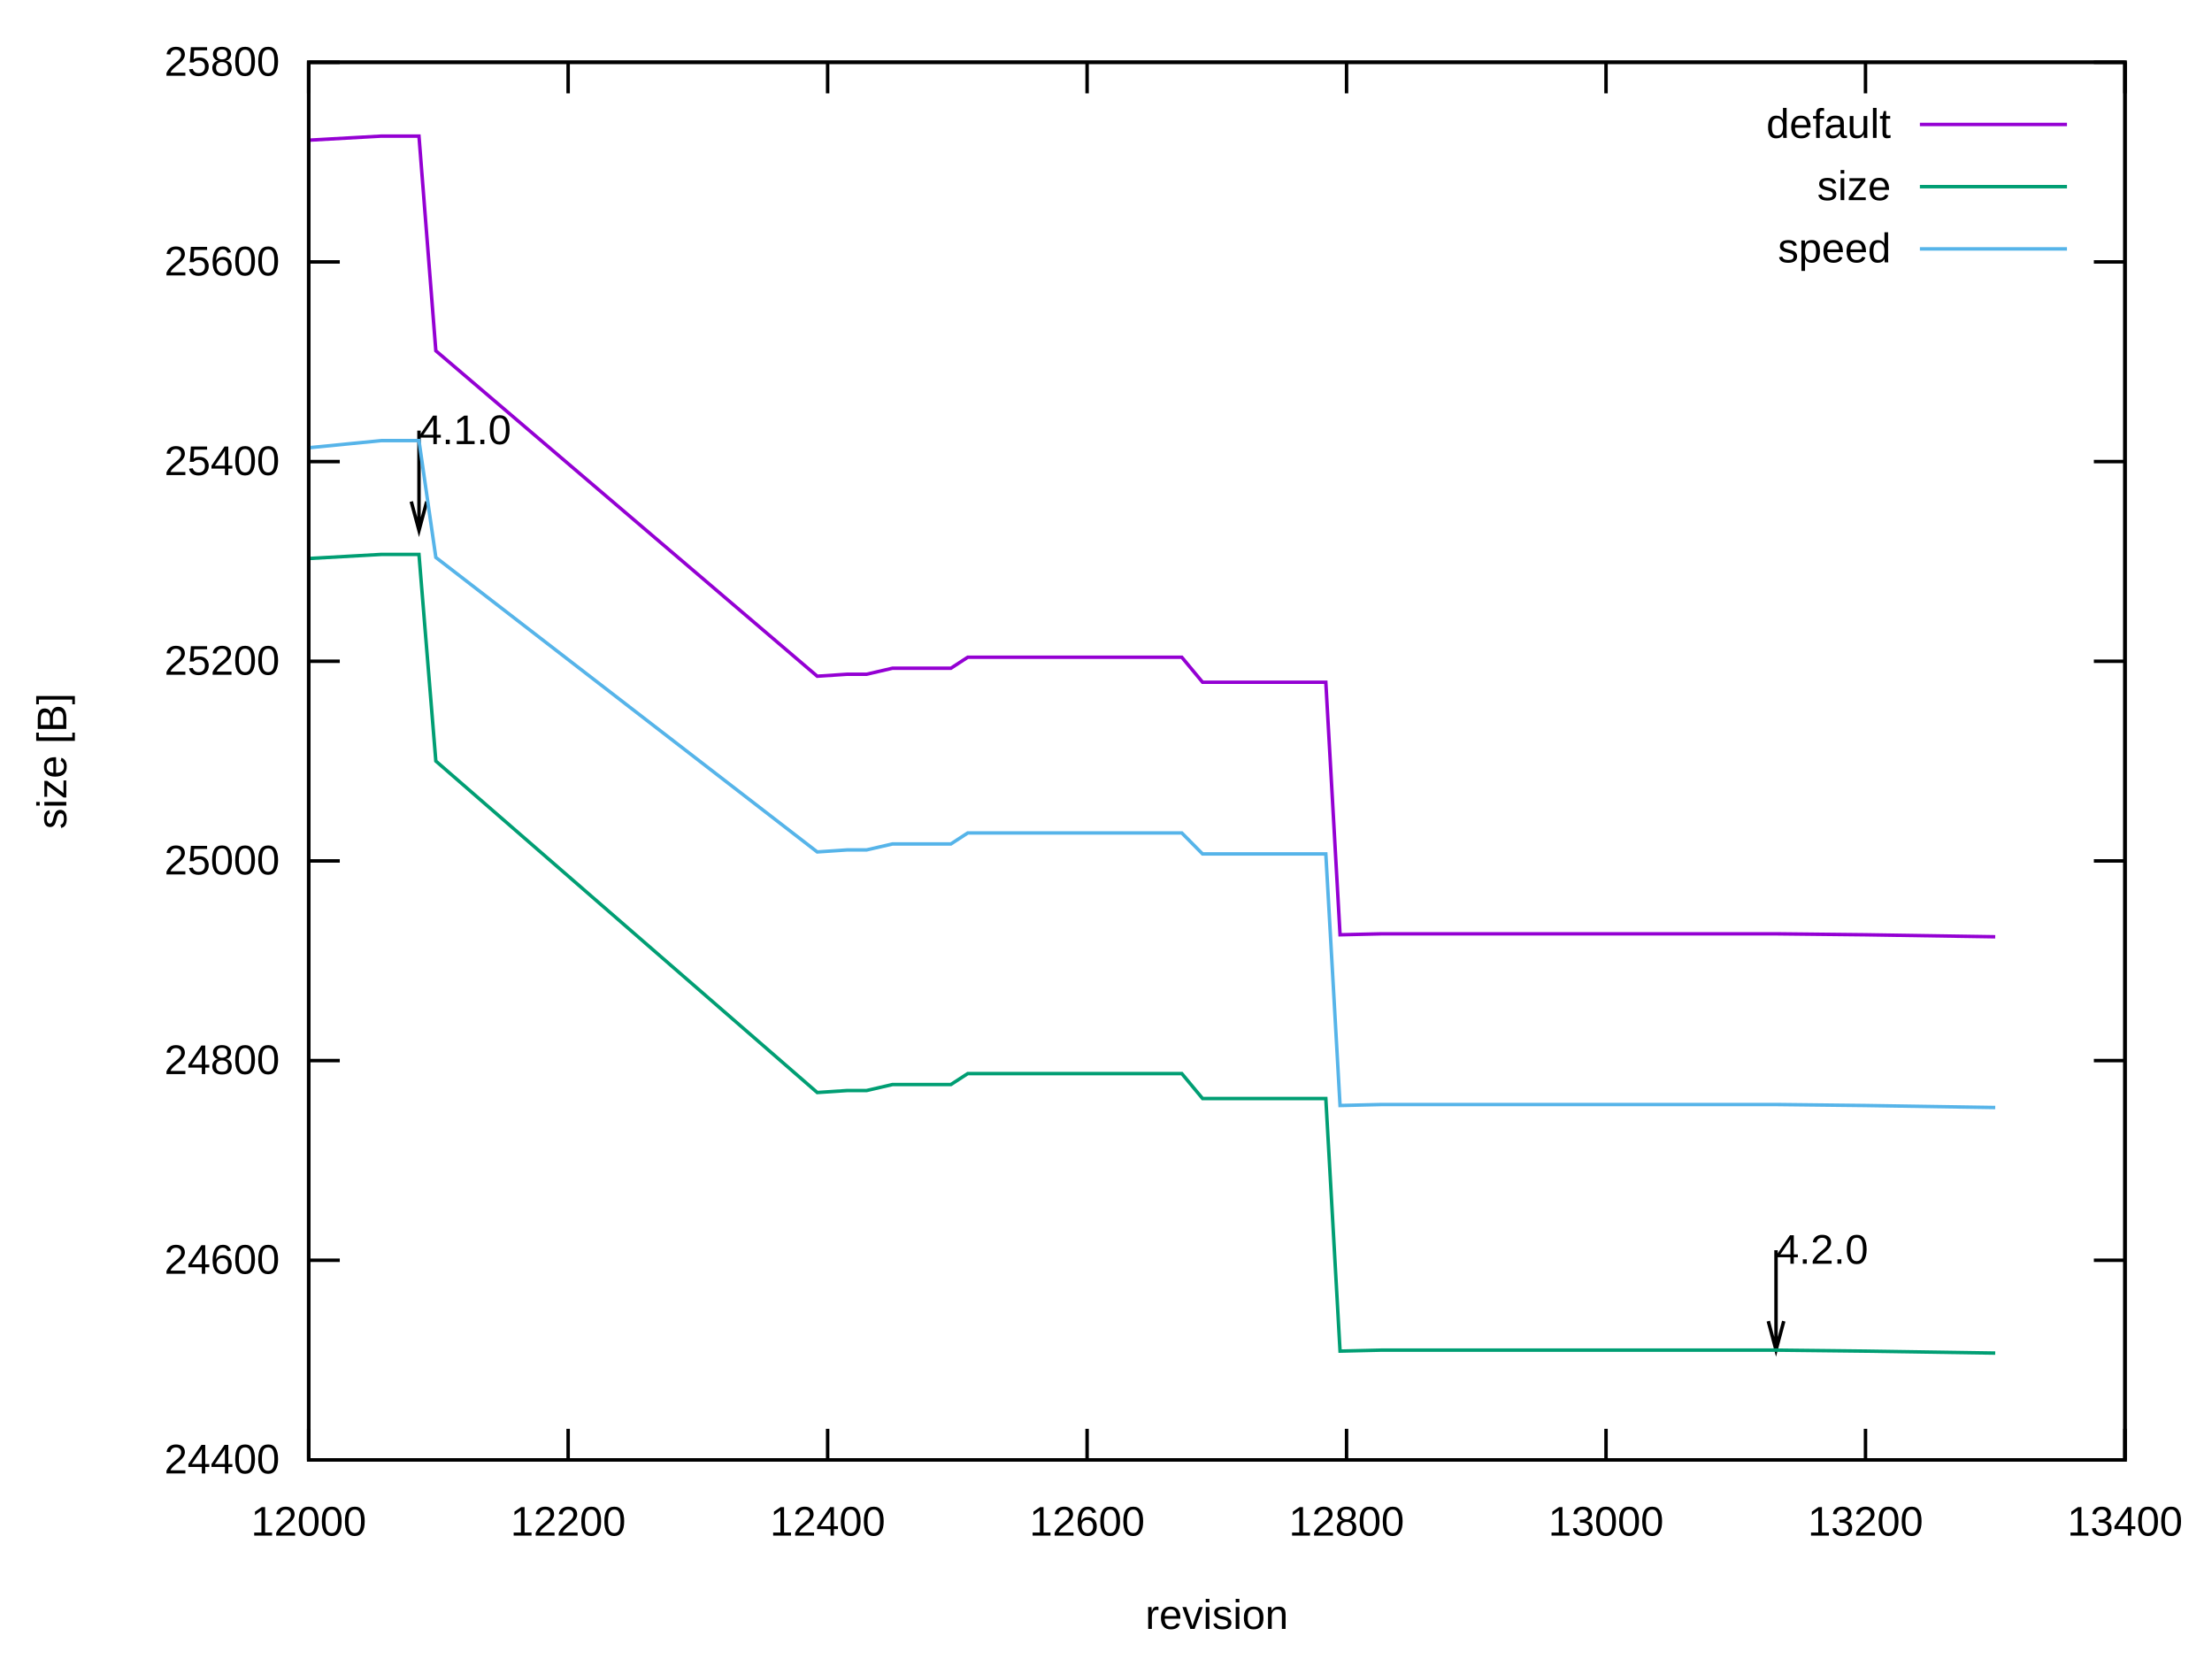
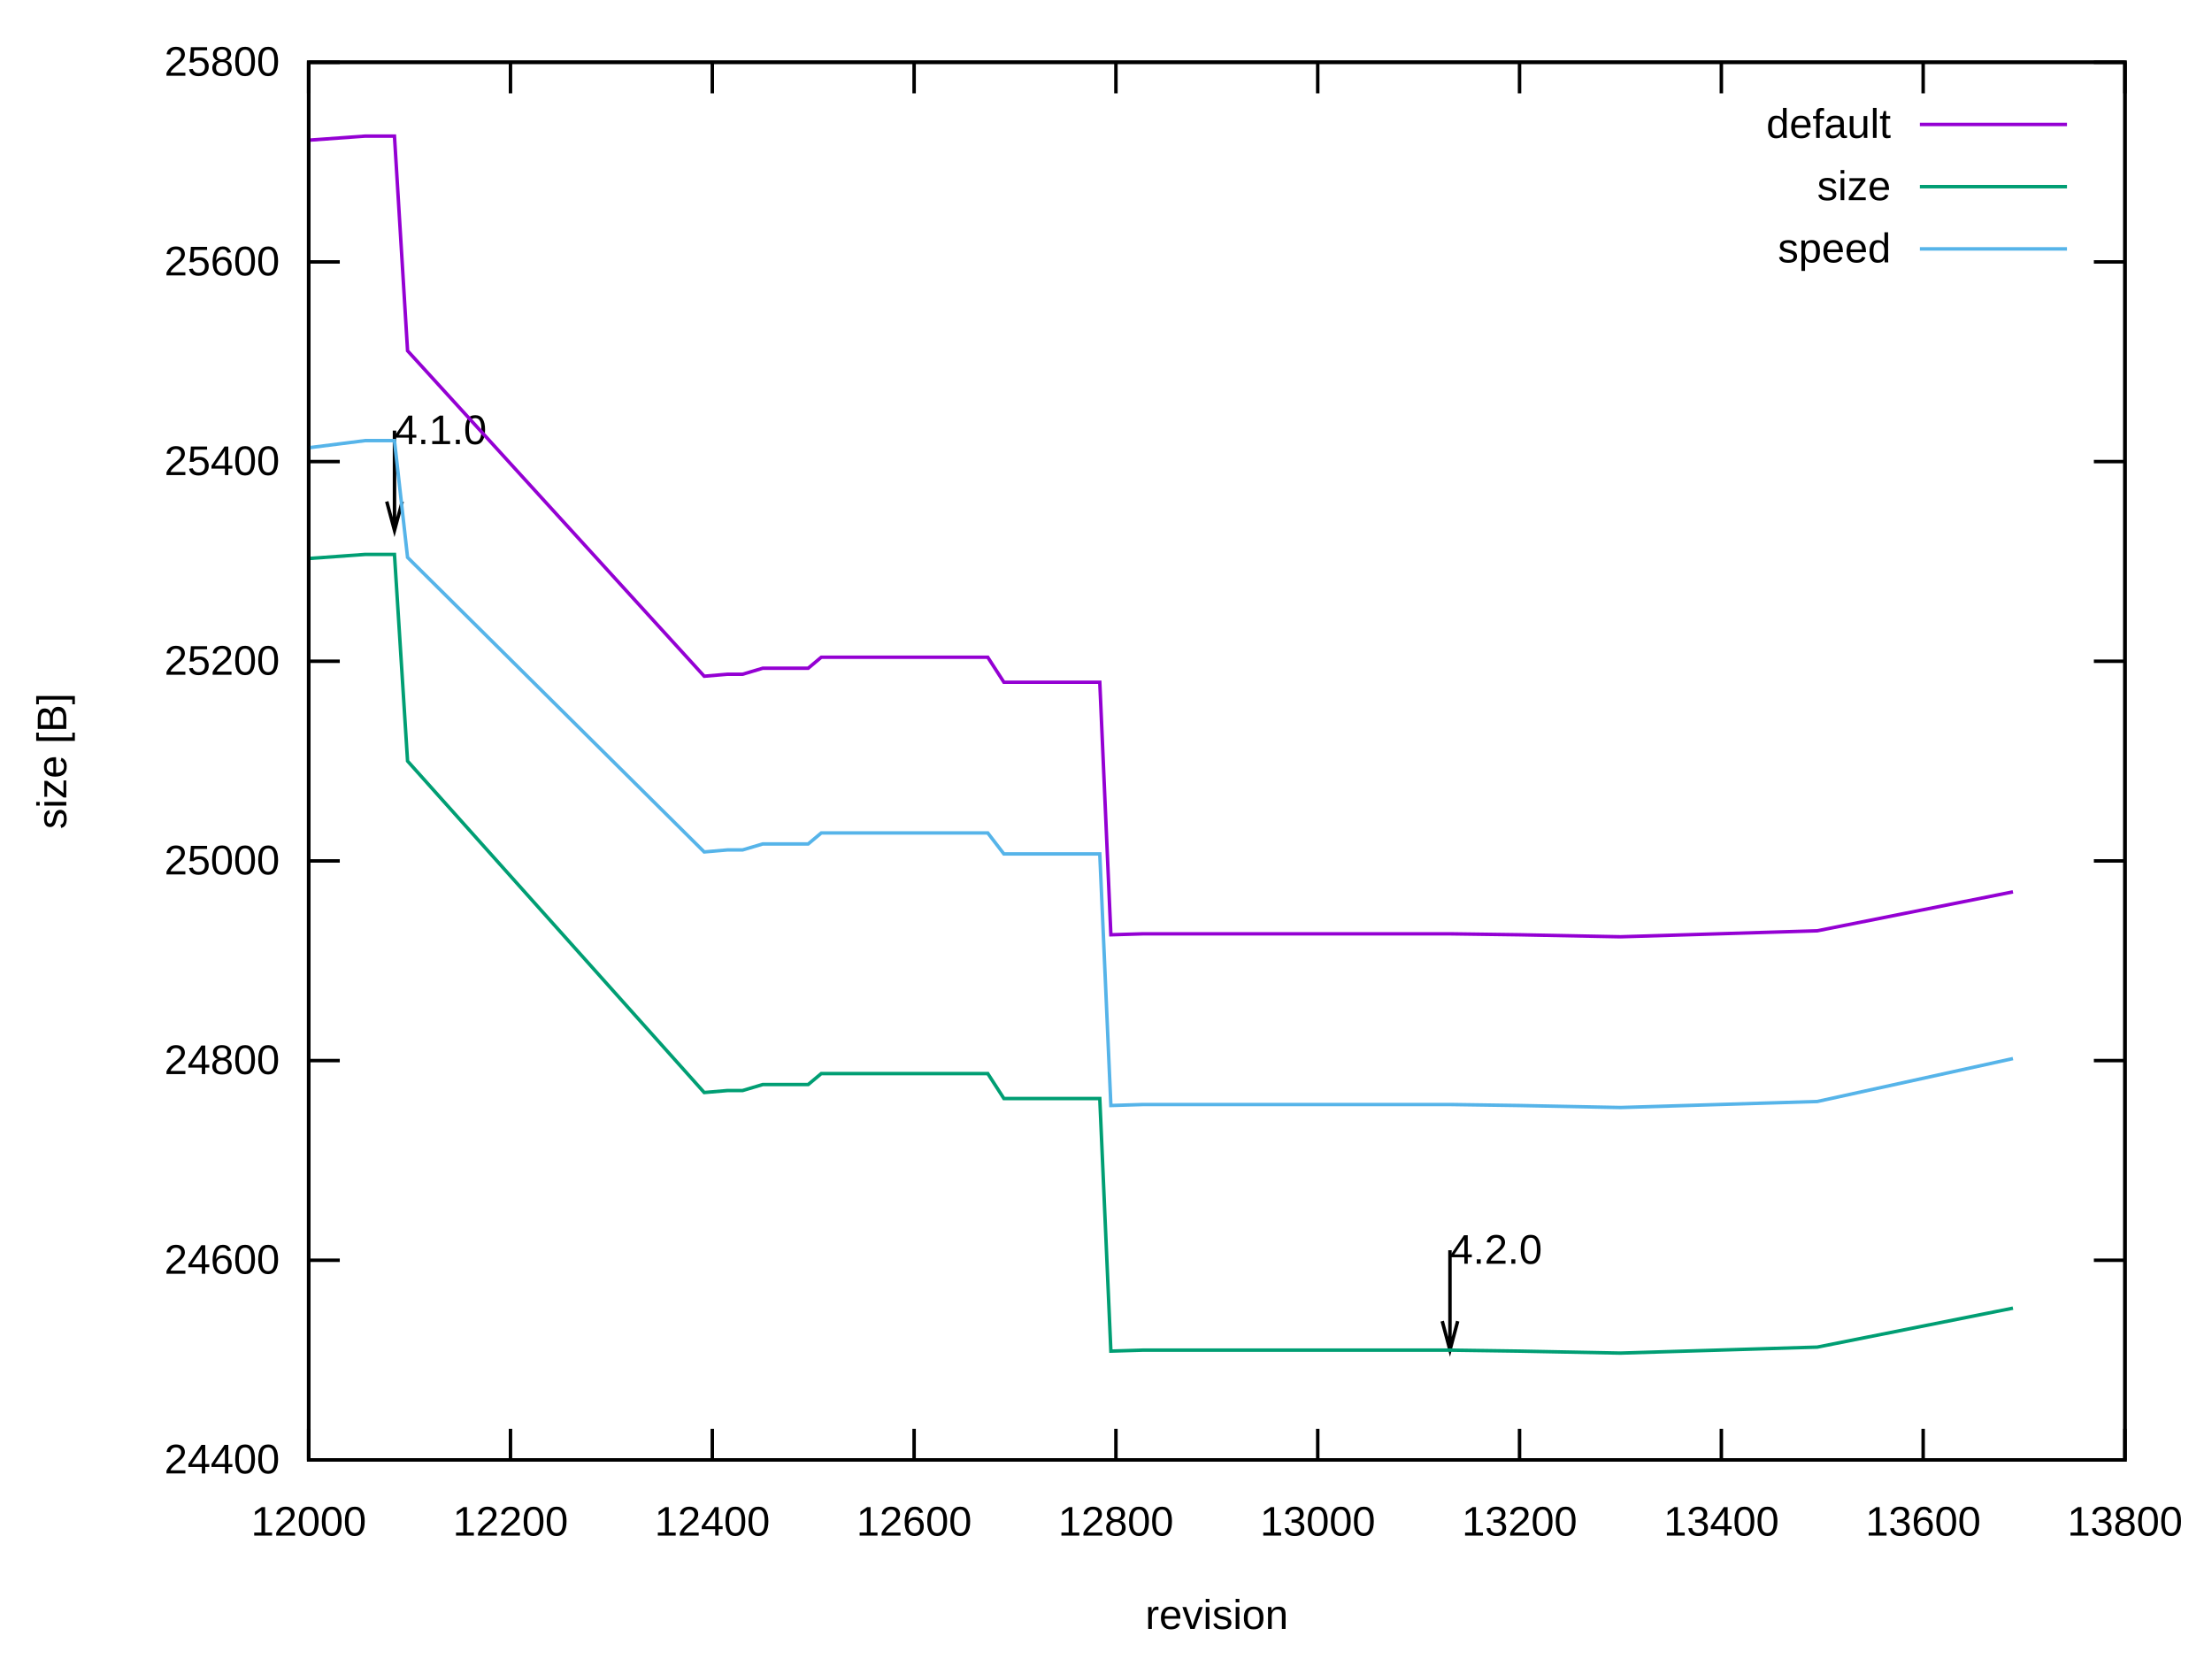
<svg xmlns="http://www.w3.org/2000/svg" xmlns:xlink="http://www.w3.org/1999/xlink" width="640" height="480" viewBox="0 0 640 480">
  <g id="gnuplot_canvas">
    <rect x="0" y="0" width="640" height="480" fill="none" />
    <defs>
      <circle id="gpDot" r="0.5" stroke-width="0.5" stroke="currentColor" />
      <path id="gpPt0" stroke-width="0.222" stroke="currentColor" d="M-1,0 h2 M0,-1 v2" />
      <path id="gpPt1" stroke-width="0.222" stroke="currentColor" d="M-1,-1 L1,1 M1,-1 L-1,1" />
      <path id="gpPt2" stroke-width="0.222" stroke="currentColor" d="M-1,0 L1,0 M0,-1 L0,1 M-1,-1 L1,1 M-1,1 L1,-1" />
      <rect id="gpPt3" stroke-width="0.222" stroke="currentColor" x="-1" y="-1" width="2" height="2" />
      <rect id="gpPt4" stroke-width="0.222" stroke="currentColor" fill="currentColor" x="-1" y="-1" width="2" height="2" />
      <circle id="gpPt5" stroke-width="0.222" stroke="currentColor" cx="0" cy="0" r="1" />
      <use xlink:href="#gpPt5" id="gpPt6" fill="currentColor" stroke="none" />
      <path id="gpPt7" stroke-width="0.222" stroke="currentColor" d="M0,-1.33 L-1.33,0.67 L1.33,0.67 z" />
      <use xlink:href="#gpPt7" id="gpPt8" fill="currentColor" stroke="none" />
      <use xlink:href="#gpPt7" id="gpPt9" stroke="currentColor" transform="rotate(180)" />
      <use xlink:href="#gpPt9" id="gpPt10" fill="currentColor" stroke="none" />
      <use xlink:href="#gpPt3" id="gpPt11" stroke="currentColor" transform="rotate(45)" />
      <use xlink:href="#gpPt11" id="gpPt12" fill="currentColor" stroke="none" />
      <path id="gpPt13" stroke-width="0.222" stroke="currentColor" d="M0,1.330 L1.265,0.411 L0.782,-1.067 L-0.782,-1.076 L-1.265,0.411 z" />
      <use xlink:href="#gpPt13" id="gpPt14" fill="currentColor" stroke="none" />
      <filter id="textbox" filterUnits="objectBoundingBox" x="0" y="0" height="1" width="1">
        <feFlood flood-color="white" flood-opacity="1" result="bgnd" />
        <feComposite in="SourceGraphic" in2="bgnd" operator="atop" />
      </filter>
      <filter id="greybox" filterUnits="objectBoundingBox" x="0" y="0" height="1" width="1">
        <feFlood flood-color="lightgrey" flood-opacity="1" result="grey" />
        <feComposite in="SourceGraphic" in2="grey" operator="atop" />
      </filter>
    </defs>
    <g fill="none" color="white" stroke="currentColor" stroke-width="1.00" stroke-linecap="butt" stroke-linejoin="miter">
</g>
    <g fill="none" color="black" stroke="currentColor" stroke-width="1.00" stroke-linecap="butt" stroke-linejoin="miter">
      <path stroke="black" d="M89.31,422.40 L98.31,422.40 M614.82,422.40 L605.82,422.40  " />
      <g transform="translate(80.92,426.30)" stroke="none" fill="black" font-family="Arial" font-size="12.00" text-anchor="end">
        <text>
          <tspan font-family="Arial"> 24400</tspan>
        </text>
      </g>
    </g>
    <g fill="none" color="black" stroke="currentColor" stroke-width="1.00" stroke-linecap="butt" stroke-linejoin="miter">
      <path stroke="black" d="M89.31,364.63 L98.31,364.63 M614.82,364.63 L605.82,364.63  " />
      <g transform="translate(80.92,368.53)" stroke="none" fill="black" font-family="Arial" font-size="12.00" text-anchor="end">
        <text>
          <tspan font-family="Arial"> 24600</tspan>
        </text>
      </g>
    </g>
    <g fill="none" color="black" stroke="currentColor" stroke-width="1.00" stroke-linecap="butt" stroke-linejoin="miter">
      <path stroke="black" d="M89.31,306.86 L98.31,306.86 M614.82,306.86 L605.82,306.86  " />
      <g transform="translate(80.92,310.76)" stroke="none" fill="black" font-family="Arial" font-size="12.00" text-anchor="end">
        <text>
          <tspan font-family="Arial"> 24800</tspan>
        </text>
      </g>
    </g>
    <g fill="none" color="black" stroke="currentColor" stroke-width="1.00" stroke-linecap="butt" stroke-linejoin="miter">
      <path stroke="black" d="M89.31,249.09 L98.31,249.09 M614.82,249.09 L605.82,249.09  " />
      <g transform="translate(80.92,252.99)" stroke="none" fill="black" font-family="Arial" font-size="12.00" text-anchor="end">
        <text>
          <tspan font-family="Arial"> 25000</tspan>
        </text>
      </g>
    </g>
    <g fill="none" color="black" stroke="currentColor" stroke-width="1.00" stroke-linecap="butt" stroke-linejoin="miter">
      <path stroke="black" d="M89.31,191.32 L98.31,191.32 M614.82,191.32 L605.82,191.32  " />
      <g transform="translate(80.92,195.22)" stroke="none" fill="black" font-family="Arial" font-size="12.00" text-anchor="end">
        <text>
          <tspan font-family="Arial"> 25200</tspan>
        </text>
      </g>
    </g>
    <g fill="none" color="black" stroke="currentColor" stroke-width="1.00" stroke-linecap="butt" stroke-linejoin="miter">
      <path stroke="black" d="M89.31,133.55 L98.31,133.55 M614.82,133.55 L605.82,133.55  " />
      <g transform="translate(80.92,137.45)" stroke="none" fill="black" font-family="Arial" font-size="12.00" text-anchor="end">
        <text>
          <tspan font-family="Arial"> 25400</tspan>
        </text>
      </g>
    </g>
    <g fill="none" color="black" stroke="currentColor" stroke-width="1.00" stroke-linecap="butt" stroke-linejoin="miter">
      <path stroke="black" d="M89.31,75.78 L98.31,75.78 M614.82,75.78 L605.82,75.78  " />
      <g transform="translate(80.92,79.68)" stroke="none" fill="black" font-family="Arial" font-size="12.00" text-anchor="end">
        <text>
          <tspan font-family="Arial"> 25600</tspan>
        </text>
      </g>
    </g>
    <g fill="none" color="black" stroke="currentColor" stroke-width="1.00" stroke-linecap="butt" stroke-linejoin="miter">
      <path stroke="black" d="M89.31,18.01 L98.31,18.01 M614.82,18.01 L605.82,18.01  " />
      <g transform="translate(80.92,21.91)" stroke="none" fill="black" font-family="Arial" font-size="12.00" text-anchor="end">
        <text>
          <tspan font-family="Arial"> 25800</tspan>
        </text>
      </g>
    </g>
    <g fill="none" color="black" stroke="currentColor" stroke-width="1.00" stroke-linecap="butt" stroke-linejoin="miter">
      <path stroke="black" d="M89.31,422.40 L89.31,413.40 M89.31,18.01 L89.31,27.01  " />
      <g transform="translate(89.31,444.30)" stroke="none" fill="black" font-family="Arial" font-size="12.00" text-anchor="middle">
        <text>
          <tspan font-family="Arial"> 12000</tspan>
        </text>
      </g>
    </g>
    <g fill="none" color="black" stroke="currentColor" stroke-width="1.00" stroke-linecap="butt" stroke-linejoin="miter">
-       <path stroke="black" d="M164.38,422.40 L164.38,413.40 M164.38,18.01 L164.38,27.01  " />
-       <g transform="translate(164.38,444.30)" stroke="none" fill="black" font-family="Arial" font-size="12.00" text-anchor="middle">
+       <path stroke="black" d="M147.70,422.40 L147.70,413.40 M147.70,18.01 L147.70,27.01  " />
+       <g transform="translate(147.70,444.30)" stroke="none" fill="black" font-family="Arial" font-size="12.00" text-anchor="middle">
        <text>
          <tspan font-family="Arial"> 12200</tspan>
        </text>
      </g>
    </g>
    <g fill="none" color="black" stroke="currentColor" stroke-width="1.00" stroke-linecap="butt" stroke-linejoin="miter">
-       <path stroke="black" d="M239.46,422.40 L239.46,413.40 M239.46,18.01 L239.46,27.01  " />
-       <g transform="translate(239.46,444.30)" stroke="none" fill="black" font-family="Arial" font-size="12.00" text-anchor="middle">
+       <path stroke="black" d="M206.09,422.40 L206.09,413.40 M206.09,18.01 L206.09,27.01  " />
+       <g transform="translate(206.09,444.30)" stroke="none" fill="black" font-family="Arial" font-size="12.00" text-anchor="middle">
        <text>
          <tspan font-family="Arial"> 12400</tspan>
        </text>
      </g>
    </g>
    <g fill="none" color="black" stroke="currentColor" stroke-width="1.00" stroke-linecap="butt" stroke-linejoin="miter">
-       <path stroke="black" d="M314.53,422.40 L314.53,413.40 M314.53,18.01 L314.53,27.01  " />
-       <g transform="translate(314.53,444.30)" stroke="none" fill="black" font-family="Arial" font-size="12.00" text-anchor="middle">
+       <path stroke="black" d="M264.48,422.40 L264.48,413.40 M264.48,18.01 L264.48,27.01  " />
+       <g transform="translate(264.48,444.30)" stroke="none" fill="black" font-family="Arial" font-size="12.00" text-anchor="middle">
        <text>
          <tspan font-family="Arial"> 12600</tspan>
        </text>
      </g>
    </g>
    <g fill="none" color="black" stroke="currentColor" stroke-width="1.00" stroke-linecap="butt" stroke-linejoin="miter">
-       <path stroke="black" d="M389.60,422.40 L389.60,413.40 M389.60,18.01 L389.60,27.01  " />
-       <g transform="translate(389.60,444.30)" stroke="none" fill="black" font-family="Arial" font-size="12.00" text-anchor="middle">
+       <path stroke="black" d="M322.87,422.40 L322.87,413.40 M322.87,18.01 L322.87,27.01  " />
+       <g transform="translate(322.87,444.30)" stroke="none" fill="black" font-family="Arial" font-size="12.00" text-anchor="middle">
        <text>
          <tspan font-family="Arial"> 12800</tspan>
        </text>
      </g>
    </g>
    <g fill="none" color="black" stroke="currentColor" stroke-width="1.00" stroke-linecap="butt" stroke-linejoin="miter">
-       <path stroke="black" d="M464.67,422.40 L464.67,413.40 M464.67,18.01 L464.67,27.01  " />
-       <g transform="translate(464.67,444.30)" stroke="none" fill="black" font-family="Arial" font-size="12.00" text-anchor="middle">
+       <path stroke="black" d="M381.26,422.40 L381.26,413.40 M381.26,18.01 L381.26,27.01  " />
+       <g transform="translate(381.26,444.30)" stroke="none" fill="black" font-family="Arial" font-size="12.00" text-anchor="middle">
        <text>
          <tspan font-family="Arial"> 13000</tspan>
        </text>
      </g>
    </g>
    <g fill="none" color="black" stroke="currentColor" stroke-width="1.00" stroke-linecap="butt" stroke-linejoin="miter">
-       <path stroke="black" d="M539.75,422.40 L539.75,413.40 M539.75,18.01 L539.75,27.01  " />
-       <g transform="translate(539.75,444.30)" stroke="none" fill="black" font-family="Arial" font-size="12.00" text-anchor="middle">
+       <path stroke="black" d="M439.65,422.40 L439.65,413.40 M439.65,18.01 L439.65,27.01  " />
+       <g transform="translate(439.65,444.30)" stroke="none" fill="black" font-family="Arial" font-size="12.00" text-anchor="middle">
        <text>
          <tspan font-family="Arial"> 13200</tspan>
+         </text>
+       </g>
+     </g>
+     <g fill="none" color="black" stroke="currentColor" stroke-width="1.00" stroke-linecap="butt" stroke-linejoin="miter">
+       <path stroke="black" d="M498.04,422.40 L498.04,413.40 M498.04,18.01 L498.04,27.01  " />
+       <g transform="translate(498.04,444.30)" stroke="none" fill="black" font-family="Arial" font-size="12.00" text-anchor="middle">
+         <text>
+           <tspan font-family="Arial"> 13400</tspan>
+         </text>
+       </g>
+     </g>
+     <g fill="none" color="black" stroke="currentColor" stroke-width="1.00" stroke-linecap="butt" stroke-linejoin="miter">
+       <path stroke="black" d="M556.43,422.40 L556.43,413.40 M556.43,18.01 L556.43,27.01  " />
+       <g transform="translate(556.43,444.30)" stroke="none" fill="black" font-family="Arial" font-size="12.00" text-anchor="middle">
+         <text>
+           <tspan font-family="Arial"> 13600</tspan>
        </text>
      </g>
    </g>
    <g fill="none" color="black" stroke="currentColor" stroke-width="1.00" stroke-linecap="butt" stroke-linejoin="miter">
      <path stroke="black" d="M614.82,422.40 L614.82,413.40 M614.82,18.01 L614.82,27.01  " />
      <g transform="translate(614.82,444.30)" stroke="none" fill="black" font-family="Arial" font-size="12.00" text-anchor="middle">
        <text>
-           <tspan font-family="Arial"> 13400</tspan>
+           <tspan font-family="Arial"> 13800</tspan>
        </text>
      </g>
    </g>
    <g fill="none" color="black" stroke="currentColor" stroke-width="1.00" stroke-linecap="butt" stroke-linejoin="miter">
</g>
    <g fill="none" color="black" stroke="currentColor" stroke-width="1.00" stroke-linecap="butt" stroke-linejoin="miter">
      <path stroke="black" d="M89.31,18.01 L89.31,422.40 L614.82,422.40 L614.82,18.01 L89.31,18.01 Z  " />
-       <g transform="translate(121.22,128.50)" stroke="none" fill="black" font-family="Arial" font-size="12.00" text-anchor="start">
+       <g transform="translate(114.13,128.50)" stroke="none" fill="black" font-family="Arial" font-size="12.00" text-anchor="start">
        <text>
          <tspan font-family="Arial">4.1.0</tspan>
        </text>
      </g>
-       <g transform="translate(513.85,365.64)" stroke="none" fill="black" font-family="Arial" font-size="12.00" text-anchor="start">
+       <g transform="translate(419.51,365.64)" stroke="none" fill="black" font-family="Arial" font-size="12.00" text-anchor="start">
        <text>
          <tspan font-family="Arial">4.2.0</tspan>
        </text>
      </g>
-       <path stroke="black" d="M118.99,145.11 L121.23,153.47 L123.47,145.11 M121.23,124.59 L121.23,153.47 M511.62,382.25 L513.86,390.62 L516.10,382.25   M513.86,361.73 L513.86,390.62  " />
+       <path stroke="black" d="M111.90,145.11 L114.14,153.47 L116.38,145.11 M114.14,124.59 L114.14,153.47 M417.28,382.25 L419.52,390.62 L421.76,382.25   M419.52,361.73 L419.52,390.62  " />
    </g>
    <g fill="none" color="black" stroke="currentColor" stroke-width="1.00" stroke-linecap="butt" stroke-linejoin="miter">
      <g transform="translate(19.18,220.21) rotate(270)" stroke="none" fill="black" font-family="Arial" font-size="12.00" text-anchor="middle">
        <text>
          <tspan font-family="Arial">size [B]</tspan>
        </text>
      </g>
    </g>
    <g fill="none" color="black" stroke="currentColor" stroke-width="1.00" stroke-linecap="butt" stroke-linejoin="miter">
      <g transform="translate(352.06,471.30)" stroke="none" fill="black" font-family="Arial" font-size="12.00" text-anchor="middle">
        <text>
          <tspan font-family="Arial">revision</tspan>
        </text>
      </g>
    </g>
    <g fill="none" color="black" stroke="currentColor" stroke-width="1.00" stroke-linecap="butt" stroke-linejoin="miter">
</g>
    <g id="gnuplot_plot_1">
      <g fill="none" color="black" stroke="currentColor" stroke-width="1.00" stroke-linecap="butt" stroke-linejoin="miter">
        <g transform="translate(547.09,39.91)" stroke="none" fill="black" font-family="Arial" font-size="12.00" text-anchor="end">
          <text>
            <tspan font-family="Arial">default</tspan>
          </text>
        </g>
      </g>
      <g fill="none" color="black" stroke="currentColor" stroke-width="1.00" stroke-linecap="butt" stroke-linejoin="miter">
-         <path stroke="rgb(148,   0, 211)" d="M555.48,36.01 L598.04,36.01 M89.69,40.54 L110.33,39.38 L121.22,39.38 L126.10,101.49 L236.45,195.65 L245.09,195.08   L250.72,195.08 L258.22,193.34 L263.48,193.34 L272.49,193.34 L275.12,193.34 L280.00,190.16 L330.29,190.16 L341.93,190.16   L347.94,197.39 L349.06,197.39 L369.33,197.39 L383.60,197.39 L387.72,270.46 L399.74,270.18 L412.87,270.18 L417.75,270.18   L423.76,270.18 L427.14,270.18 L453.04,270.18 L513.85,270.18 L539.75,270.46 L577.28,271.04  " />
+         <path stroke="rgb(148,   0, 211)" d="M555.48,36.01 L598.04,36.01 M89.60,40.54 L105.66,39.38 L114.13,39.38 L117.92,101.49 L203.75,195.65 L210.47,195.08   L214.85,195.08 L220.69,193.34 L224.77,193.34 L231.78,193.34 L233.83,193.34 L237.62,190.16 L276.74,190.16 L285.79,190.16   L290.46,197.39 L291.34,197.39 L307.10,197.39 L318.20,197.39 L321.41,270.46 L330.75,270.18 L340.97,270.18 L344.77,270.18   L349.44,270.18 L352.07,270.18 L372.21,270.18 L419.51,270.18 L439.65,270.46 L468.85,271.04 L525.78,269.31 L582.41,258.04    " />
      </g>
    </g>
    <g id="gnuplot_plot_2">
      <g fill="none" color="black" stroke="currentColor" stroke-width="1.00" stroke-linecap="butt" stroke-linejoin="miter">
        <g transform="translate(547.09,57.91)" stroke="none" fill="black" font-family="Arial" font-size="12.00" text-anchor="end">
          <text>
            <tspan font-family="Arial">size</tspan>
          </text>
        </g>
      </g>
      <g fill="none" color="black" stroke="currentColor" stroke-width="1.00" stroke-linecap="butt" stroke-linejoin="miter">
-         <path stroke="rgb(  0, 158, 115)" d="M555.48,54.01 L598.04,54.01 M89.69,161.57 L110.33,160.41 L121.22,160.41 L126.10,220.20 L236.45,316.10 L245.09,315.53   L250.72,315.53 L258.22,313.79 L263.48,313.79 L272.49,313.79 L275.12,313.79 L280.00,310.62 L330.29,310.62 L341.93,310.62   L347.94,317.84 L349.06,317.84 L369.33,317.84 L383.60,317.84 L387.72,390.92 L399.74,390.63 L412.87,390.63 L417.75,390.63   L423.76,390.63 L427.14,390.63 L453.04,390.63 L513.85,390.63 L539.75,390.92 L577.28,391.49  " />
+         <path stroke="rgb(  0, 158, 115)" d="M555.48,54.01 L598.04,54.01 M89.60,161.57 L105.66,160.41 L114.13,160.41 L117.92,220.20 L203.75,316.10 L210.47,315.53   L214.85,315.53 L220.69,313.79 L224.77,313.79 L231.78,313.79 L233.83,313.79 L237.62,310.62 L276.74,310.62 L285.79,310.62   L290.46,317.84 L291.34,317.84 L307.10,317.84 L318.20,317.84 L321.41,390.92 L330.75,390.63 L340.97,390.63 L344.77,390.63   L349.44,390.63 L352.07,390.63 L372.21,390.63 L419.51,390.63 L439.65,390.92 L468.85,391.49 L525.78,389.76 L582.41,378.49    " />
      </g>
    </g>
    <g id="gnuplot_plot_3">
      <g fill="none" color="black" stroke="currentColor" stroke-width="1.00" stroke-linecap="butt" stroke-linejoin="miter">
        <g transform="translate(547.09,75.91)" stroke="none" fill="black" font-family="Arial" font-size="12.00" text-anchor="end">
          <text>
            <tspan font-family="Arial">speed</tspan>
          </text>
        </g>
      </g>
      <g fill="none" color="black" stroke="currentColor" stroke-width="1.00" stroke-linecap="butt" stroke-linejoin="miter">
-         <path stroke="rgb( 86, 180, 233)" d="M555.48,72.01 L598.04,72.01 M89.69,129.51 L110.33,127.48 L121.22,127.48 L126.10,161.28 L236.45,246.49 L245.09,245.91   L250.72,245.91 L258.22,244.18 L263.48,244.18 L272.49,244.18 L275.12,244.18 L280.00,241.00 L330.29,241.00 L341.93,241.00   L347.94,247.07 L349.06,247.07 L369.33,247.07 L383.60,247.07 L387.72,319.86 L399.74,319.57 L412.87,319.57 L417.75,319.57   L423.76,319.57 L427.14,319.57 L453.04,319.57 L513.85,319.57 L539.75,319.86 L577.28,320.44  " />
+         <path stroke="rgb( 86, 180, 233)" d="M555.48,72.01 L598.04,72.01 M89.60,129.51 L105.66,127.48 L114.13,127.48 L117.92,161.28 L203.75,246.49 L210.47,245.91   L214.85,245.91 L220.69,244.18 L224.77,244.18 L231.78,244.18 L233.83,244.18 L237.62,241.00 L276.74,241.00 L285.79,241.00   L290.46,247.07 L291.34,247.07 L307.10,247.07 L318.20,247.07 L321.41,319.86 L330.75,319.57 L340.97,319.57 L344.77,319.57   L349.44,319.57 L352.07,319.57 L372.21,319.57 L419.51,319.57 L439.65,319.86 L468.85,320.44 L525.78,318.70 L582.41,306.28    " />
      </g>
    </g>
    <g fill="none" color="white" stroke="rgb( 86, 180, 233)" stroke-width="2.00" stroke-linecap="butt" stroke-linejoin="miter">
</g>
    <g fill="none" color="black" stroke="currentColor" stroke-width="2.00" stroke-linecap="butt" stroke-linejoin="miter">
</g>
    <g fill="none" color="black" stroke="black" stroke-width="1.00" stroke-linecap="butt" stroke-linejoin="miter">
</g>
    <g fill="none" color="black" stroke="currentColor" stroke-width="1.00" stroke-linecap="butt" stroke-linejoin="miter">
      <path stroke="black" d="M89.31,18.01 L89.31,422.40 L614.82,422.40 L614.82,18.01 L89.31,18.01 Z  " />
    </g>
    <g fill="none" color="black" stroke="currentColor" stroke-width="1.00" stroke-linecap="butt" stroke-linejoin="miter">
</g>
  </g>
</svg>
